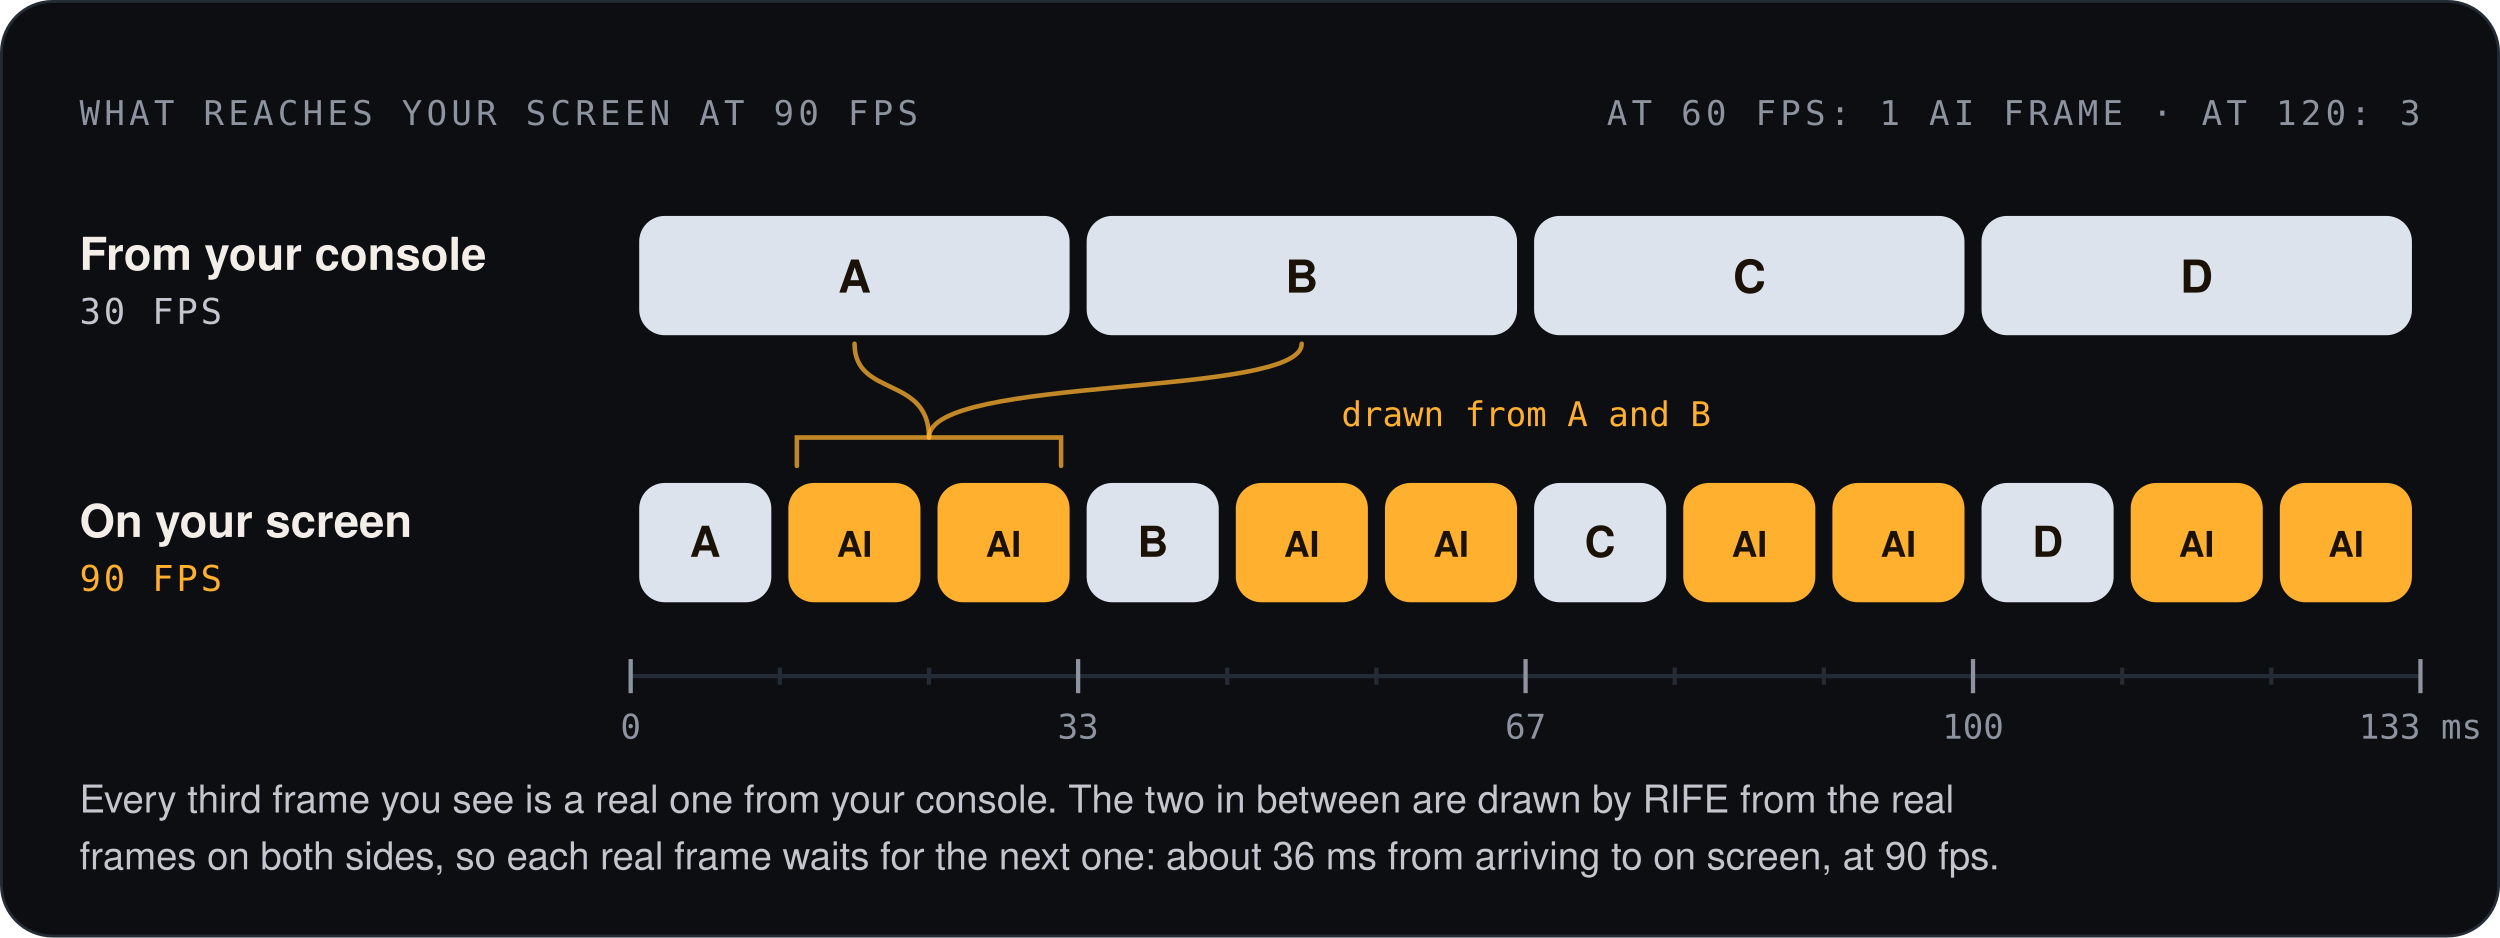
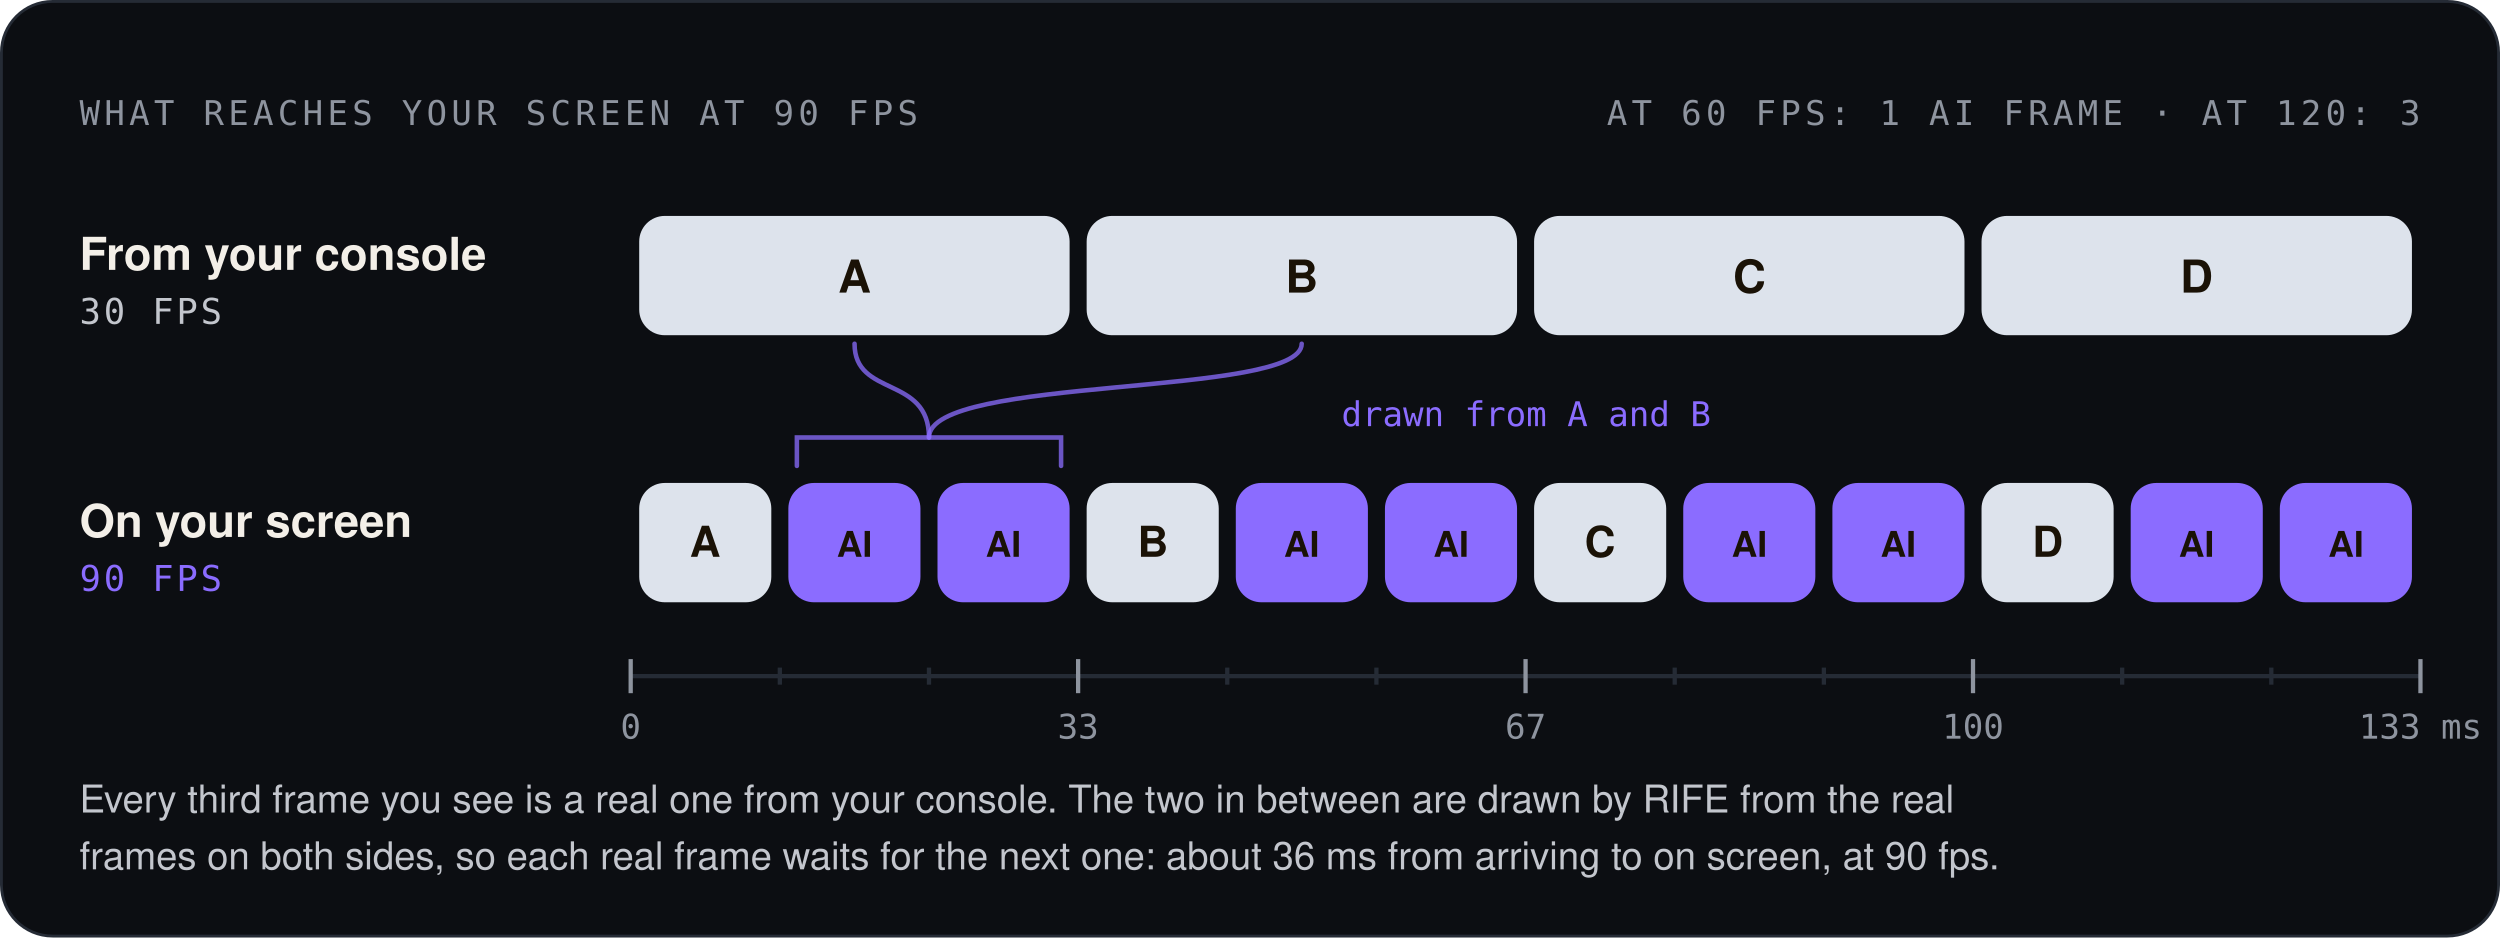
<svg xmlns="http://www.w3.org/2000/svg" viewBox="0 0 880 330" width="880" height="330">
  <rect x="0.5" y="0.5" width="879" height="329" rx="18" fill="#0C0E12" stroke="#252B35" />
  <text x="28" y="44" font-family="ui-monospace, 'SF Mono', 'Cascadia Mono', Consolas, Menlo, monospace" font-size="12" letter-spacing="1.5" fill="#8E949F">WHAT REACHES YOUR SCREEN AT 90 FPS</text>
  <text x="852" y="44" text-anchor="end" font-family="ui-monospace, 'SF Mono', 'Cascadia Mono', Consolas, Menlo, monospace" font-size="12" letter-spacing="1.5" fill="#8E949F">AT 60 FPS: 1 AI FRAME · AT 120: 3</text>
  <text x="28" y="95.0" font-family="'Segoe UI', -apple-system, BlinkMacSystemFont, 'Helvetica Neue', Helvetica, Arial, sans-serif" font-size="16" font-weight="600" fill="#F3EFE8">From your console</text>
  <text x="28" y="114.0" font-family="ui-monospace, 'SF Mono', 'Cascadia Mono', Consolas, Menlo, monospace" font-size="12.5" letter-spacing="1" fill="#C3C6CD">30 FPS</text>
  <text x="28" y="189.0" font-family="'Segoe UI', -apple-system, BlinkMacSystemFont, 'Helvetica Neue', Helvetica, Arial, sans-serif" font-size="16" font-weight="600" fill="#F3EFE8">On your screen</text>
-   <text x="28" y="208.0" font-family="ui-monospace, 'SF Mono', 'Cascadia Mono', Consolas, Menlo, monospace" font-size="12.5" letter-spacing="1" fill="#FFB02E">90 FPS</text>
+   <text x="28" y="208.0" font-family="ui-monospace, 'SF Mono', 'Cascadia Mono', Consolas, Menlo, monospace" font-size="12.5" letter-spacing="1" fill="#8B6CFF">90 FPS</text>
  <rect x="225.0" y="76" width="151.5" height="42" rx="9" fill="#DDE3EC" />
  <text x="300.8" y="103" text-anchor="middle" font-family="'Segoe UI', -apple-system, BlinkMacSystemFont, 'Helvetica Neue', Helvetica, Arial, sans-serif" font-size="16" font-weight="700" fill="#1A1206">A</text>
  <rect x="382.5" y="76" width="151.5" height="42" rx="9" fill="#DDE3EC" />
  <text x="458.2" y="103" text-anchor="middle" font-family="'Segoe UI', -apple-system, BlinkMacSystemFont, 'Helvetica Neue', Helvetica, Arial, sans-serif" font-size="16" font-weight="700" fill="#1A1206">B</text>
  <rect x="540.0" y="76" width="151.5" height="42" rx="9" fill="#DDE3EC" />
  <text x="615.8" y="103" text-anchor="middle" font-family="'Segoe UI', -apple-system, BlinkMacSystemFont, 'Helvetica Neue', Helvetica, Arial, sans-serif" font-size="16" font-weight="700" fill="#1A1206">C</text>
  <rect x="697.5" y="76" width="151.5" height="42" rx="9" fill="#DDE3EC" />
  <text x="773.2" y="103" text-anchor="middle" font-family="'Segoe UI', -apple-system, BlinkMacSystemFont, 'Helvetica Neue', Helvetica, Arial, sans-serif" font-size="16" font-weight="700" fill="#1A1206">D</text>
  <rect x="225.0" y="170" width="46.5" height="42" rx="9" fill="#DDE3EC" />
  <text x="248.2" y="196" text-anchor="middle" font-family="'Segoe UI', -apple-system, BlinkMacSystemFont, 'Helvetica Neue', Helvetica, Arial, sans-serif" font-size="15" font-weight="700" fill="#1A1206">A</text>
-   <rect x="277.5" y="170" width="46.5" height="42" rx="9" fill="#FFB02E" />
+   <rect x="277.5" y="170" width="46.5" height="42" rx="9" fill="#8B6CFF" />
  <text x="300.8" y="196" text-anchor="middle" font-family="'Segoe UI', -apple-system, BlinkMacSystemFont, 'Helvetica Neue', Helvetica, Arial, sans-serif" font-size="12.5" font-weight="700" fill="#1A1206">AI</text>
-   <rect x="330.0" y="170" width="46.5" height="42" rx="9" fill="#FFB02E" />
+   <rect x="330.0" y="170" width="46.5" height="42" rx="9" fill="#8B6CFF" />
  <text x="353.2" y="196" text-anchor="middle" font-family="'Segoe UI', -apple-system, BlinkMacSystemFont, 'Helvetica Neue', Helvetica, Arial, sans-serif" font-size="12.5" font-weight="700" fill="#1A1206">AI</text>
  <rect x="382.5" y="170" width="46.5" height="42" rx="9" fill="#DDE3EC" />
  <text x="405.8" y="196" text-anchor="middle" font-family="'Segoe UI', -apple-system, BlinkMacSystemFont, 'Helvetica Neue', Helvetica, Arial, sans-serif" font-size="15" font-weight="700" fill="#1A1206">B</text>
-   <rect x="435.0" y="170" width="46.5" height="42" rx="9" fill="#FFB02E" />
+   <rect x="435.0" y="170" width="46.5" height="42" rx="9" fill="#8B6CFF" />
  <text x="458.2" y="196" text-anchor="middle" font-family="'Segoe UI', -apple-system, BlinkMacSystemFont, 'Helvetica Neue', Helvetica, Arial, sans-serif" font-size="12.5" font-weight="700" fill="#1A1206">AI</text>
-   <rect x="487.5" y="170" width="46.5" height="42" rx="9" fill="#FFB02E" />
+   <rect x="487.5" y="170" width="46.5" height="42" rx="9" fill="#8B6CFF" />
  <text x="510.8" y="196" text-anchor="middle" font-family="'Segoe UI', -apple-system, BlinkMacSystemFont, 'Helvetica Neue', Helvetica, Arial, sans-serif" font-size="12.5" font-weight="700" fill="#1A1206">AI</text>
  <rect x="540.0" y="170" width="46.5" height="42" rx="9" fill="#DDE3EC" />
  <text x="563.2" y="196" text-anchor="middle" font-family="'Segoe UI', -apple-system, BlinkMacSystemFont, 'Helvetica Neue', Helvetica, Arial, sans-serif" font-size="15" font-weight="700" fill="#1A1206">C</text>
-   <rect x="592.5" y="170" width="46.5" height="42" rx="9" fill="#FFB02E" />
+   <rect x="592.5" y="170" width="46.5" height="42" rx="9" fill="#8B6CFF" />
  <text x="615.8" y="196" text-anchor="middle" font-family="'Segoe UI', -apple-system, BlinkMacSystemFont, 'Helvetica Neue', Helvetica, Arial, sans-serif" font-size="12.5" font-weight="700" fill="#1A1206">AI</text>
-   <rect x="645.0" y="170" width="46.5" height="42" rx="9" fill="#FFB02E" />
+   <rect x="645.0" y="170" width="46.5" height="42" rx="9" fill="#8B6CFF" />
  <text x="668.2" y="196" text-anchor="middle" font-family="'Segoe UI', -apple-system, BlinkMacSystemFont, 'Helvetica Neue', Helvetica, Arial, sans-serif" font-size="12.5" font-weight="700" fill="#1A1206">AI</text>
  <rect x="697.5" y="170" width="46.5" height="42" rx="9" fill="#DDE3EC" />
  <text x="720.8" y="196" text-anchor="middle" font-family="'Segoe UI', -apple-system, BlinkMacSystemFont, 'Helvetica Neue', Helvetica, Arial, sans-serif" font-size="15" font-weight="700" fill="#1A1206">D</text>
-   <rect x="750.0" y="170" width="46.5" height="42" rx="9" fill="#FFB02E" />
+   <rect x="750.0" y="170" width="46.5" height="42" rx="9" fill="#8B6CFF" />
  <text x="773.2" y="196" text-anchor="middle" font-family="'Segoe UI', -apple-system, BlinkMacSystemFont, 'Helvetica Neue', Helvetica, Arial, sans-serif" font-size="12.5" font-weight="700" fill="#1A1206">AI</text>
-   <rect x="802.5" y="170" width="46.5" height="42" rx="9" fill="#FFB02E" />
+   <rect x="802.5" y="170" width="46.5" height="42" rx="9" fill="#8B6CFF" />
  <text x="825.8" y="196" text-anchor="middle" font-family="'Segoe UI', -apple-system, BlinkMacSystemFont, 'Helvetica Neue', Helvetica, Arial, sans-serif" font-size="12.5" font-weight="700" fill="#1A1206">AI</text>
-   <g fill="none" stroke="#FFB02E" stroke-width="1.6" stroke-opacity="0.75" stroke-linecap="round">
+   <g fill="none" stroke="#8B6CFF" stroke-width="1.6" stroke-opacity="0.75" stroke-linecap="round">
    <path d="M300.8,121 C300.8,140 327.0,132 327.0,154" />
    <path d="M458.2,121 C458.2,140 327.0,132 327.0,154" />
    <path d="M280.5,164 V154 H373.5 V164" />
  </g>
-   <text x="472.2" y="150" font-family="ui-monospace, 'SF Mono', 'Cascadia Mono', Consolas, Menlo, monospace" font-size="12" fill="#FFB02E">drawn from A and B</text>
+   <text x="472.2" y="150" font-family="ui-monospace, 'SF Mono', 'Cascadia Mono', Consolas, Menlo, monospace" font-size="12" fill="#8B6CFF">drawn from A and B</text>
  <line x1="222" y1="238" x2="852" y2="238" stroke="#252B35" stroke-width="1.5" />
  <line x1="222.0" y1="232" x2="222.0" y2="244" stroke="#8E949F" stroke-width="1.5" />
  <text x="222.0" y="260" text-anchor="middle" font-family="ui-monospace, 'SF Mono', 'Cascadia Mono', Consolas, Menlo, monospace" font-size="12" fill="#8E949F">0</text>
  <line x1="274.5" y1="235" x2="274.5" y2="241" stroke="#252B35" stroke-width="1.5" />
  <line x1="327.0" y1="235" x2="327.0" y2="241" stroke="#252B35" stroke-width="1.5" />
  <line x1="379.5" y1="232" x2="379.5" y2="244" stroke="#8E949F" stroke-width="1.5" />
  <text x="379.5" y="260" text-anchor="middle" font-family="ui-monospace, 'SF Mono', 'Cascadia Mono', Consolas, Menlo, monospace" font-size="12" fill="#8E949F">33</text>
  <line x1="432.0" y1="235" x2="432.0" y2="241" stroke="#252B35" stroke-width="1.5" />
  <line x1="484.5" y1="235" x2="484.5" y2="241" stroke="#252B35" stroke-width="1.5" />
  <line x1="537.0" y1="232" x2="537.0" y2="244" stroke="#8E949F" stroke-width="1.5" />
  <text x="537.0" y="260" text-anchor="middle" font-family="ui-monospace, 'SF Mono', 'Cascadia Mono', Consolas, Menlo, monospace" font-size="12" fill="#8E949F">67</text>
  <line x1="589.5" y1="235" x2="589.5" y2="241" stroke="#252B35" stroke-width="1.5" />
  <line x1="642.0" y1="235" x2="642.0" y2="241" stroke="#252B35" stroke-width="1.5" />
  <line x1="694.5" y1="232" x2="694.5" y2="244" stroke="#8E949F" stroke-width="1.5" />
  <text x="694.5" y="260" text-anchor="middle" font-family="ui-monospace, 'SF Mono', 'Cascadia Mono', Consolas, Menlo, monospace" font-size="12" fill="#8E949F">100</text>
  <line x1="747.0" y1="235" x2="747.0" y2="241" stroke="#252B35" stroke-width="1.5" />
  <line x1="799.5" y1="235" x2="799.5" y2="241" stroke="#252B35" stroke-width="1.5" />
  <line x1="852.0" y1="232" x2="852.0" y2="244" stroke="#8E949F" stroke-width="1.5" />
  <text x="852.0" y="260" text-anchor="middle" font-family="ui-monospace, 'SF Mono', 'Cascadia Mono', Consolas, Menlo, monospace" font-size="12" fill="#8E949F">133 ms</text>
  <text x="28" y="286" font-family="'Segoe UI', -apple-system, BlinkMacSystemFont, 'Helvetica Neue', Helvetica, Arial, sans-serif" font-size="13.5" fill="#C3C6CD">Every third frame you see is a real one from your console. The two in between are drawn by RIFE from the real</text>
  <text x="28" y="306" font-family="'Segoe UI', -apple-system, BlinkMacSystemFont, 'Helvetica Neue', Helvetica, Arial, sans-serif" font-size="13.5" fill="#C3C6CD">frames on both sides, so each real frame waits for the next one: about 36 ms from arriving to on screen, at 90 fps.</text>
</svg>
